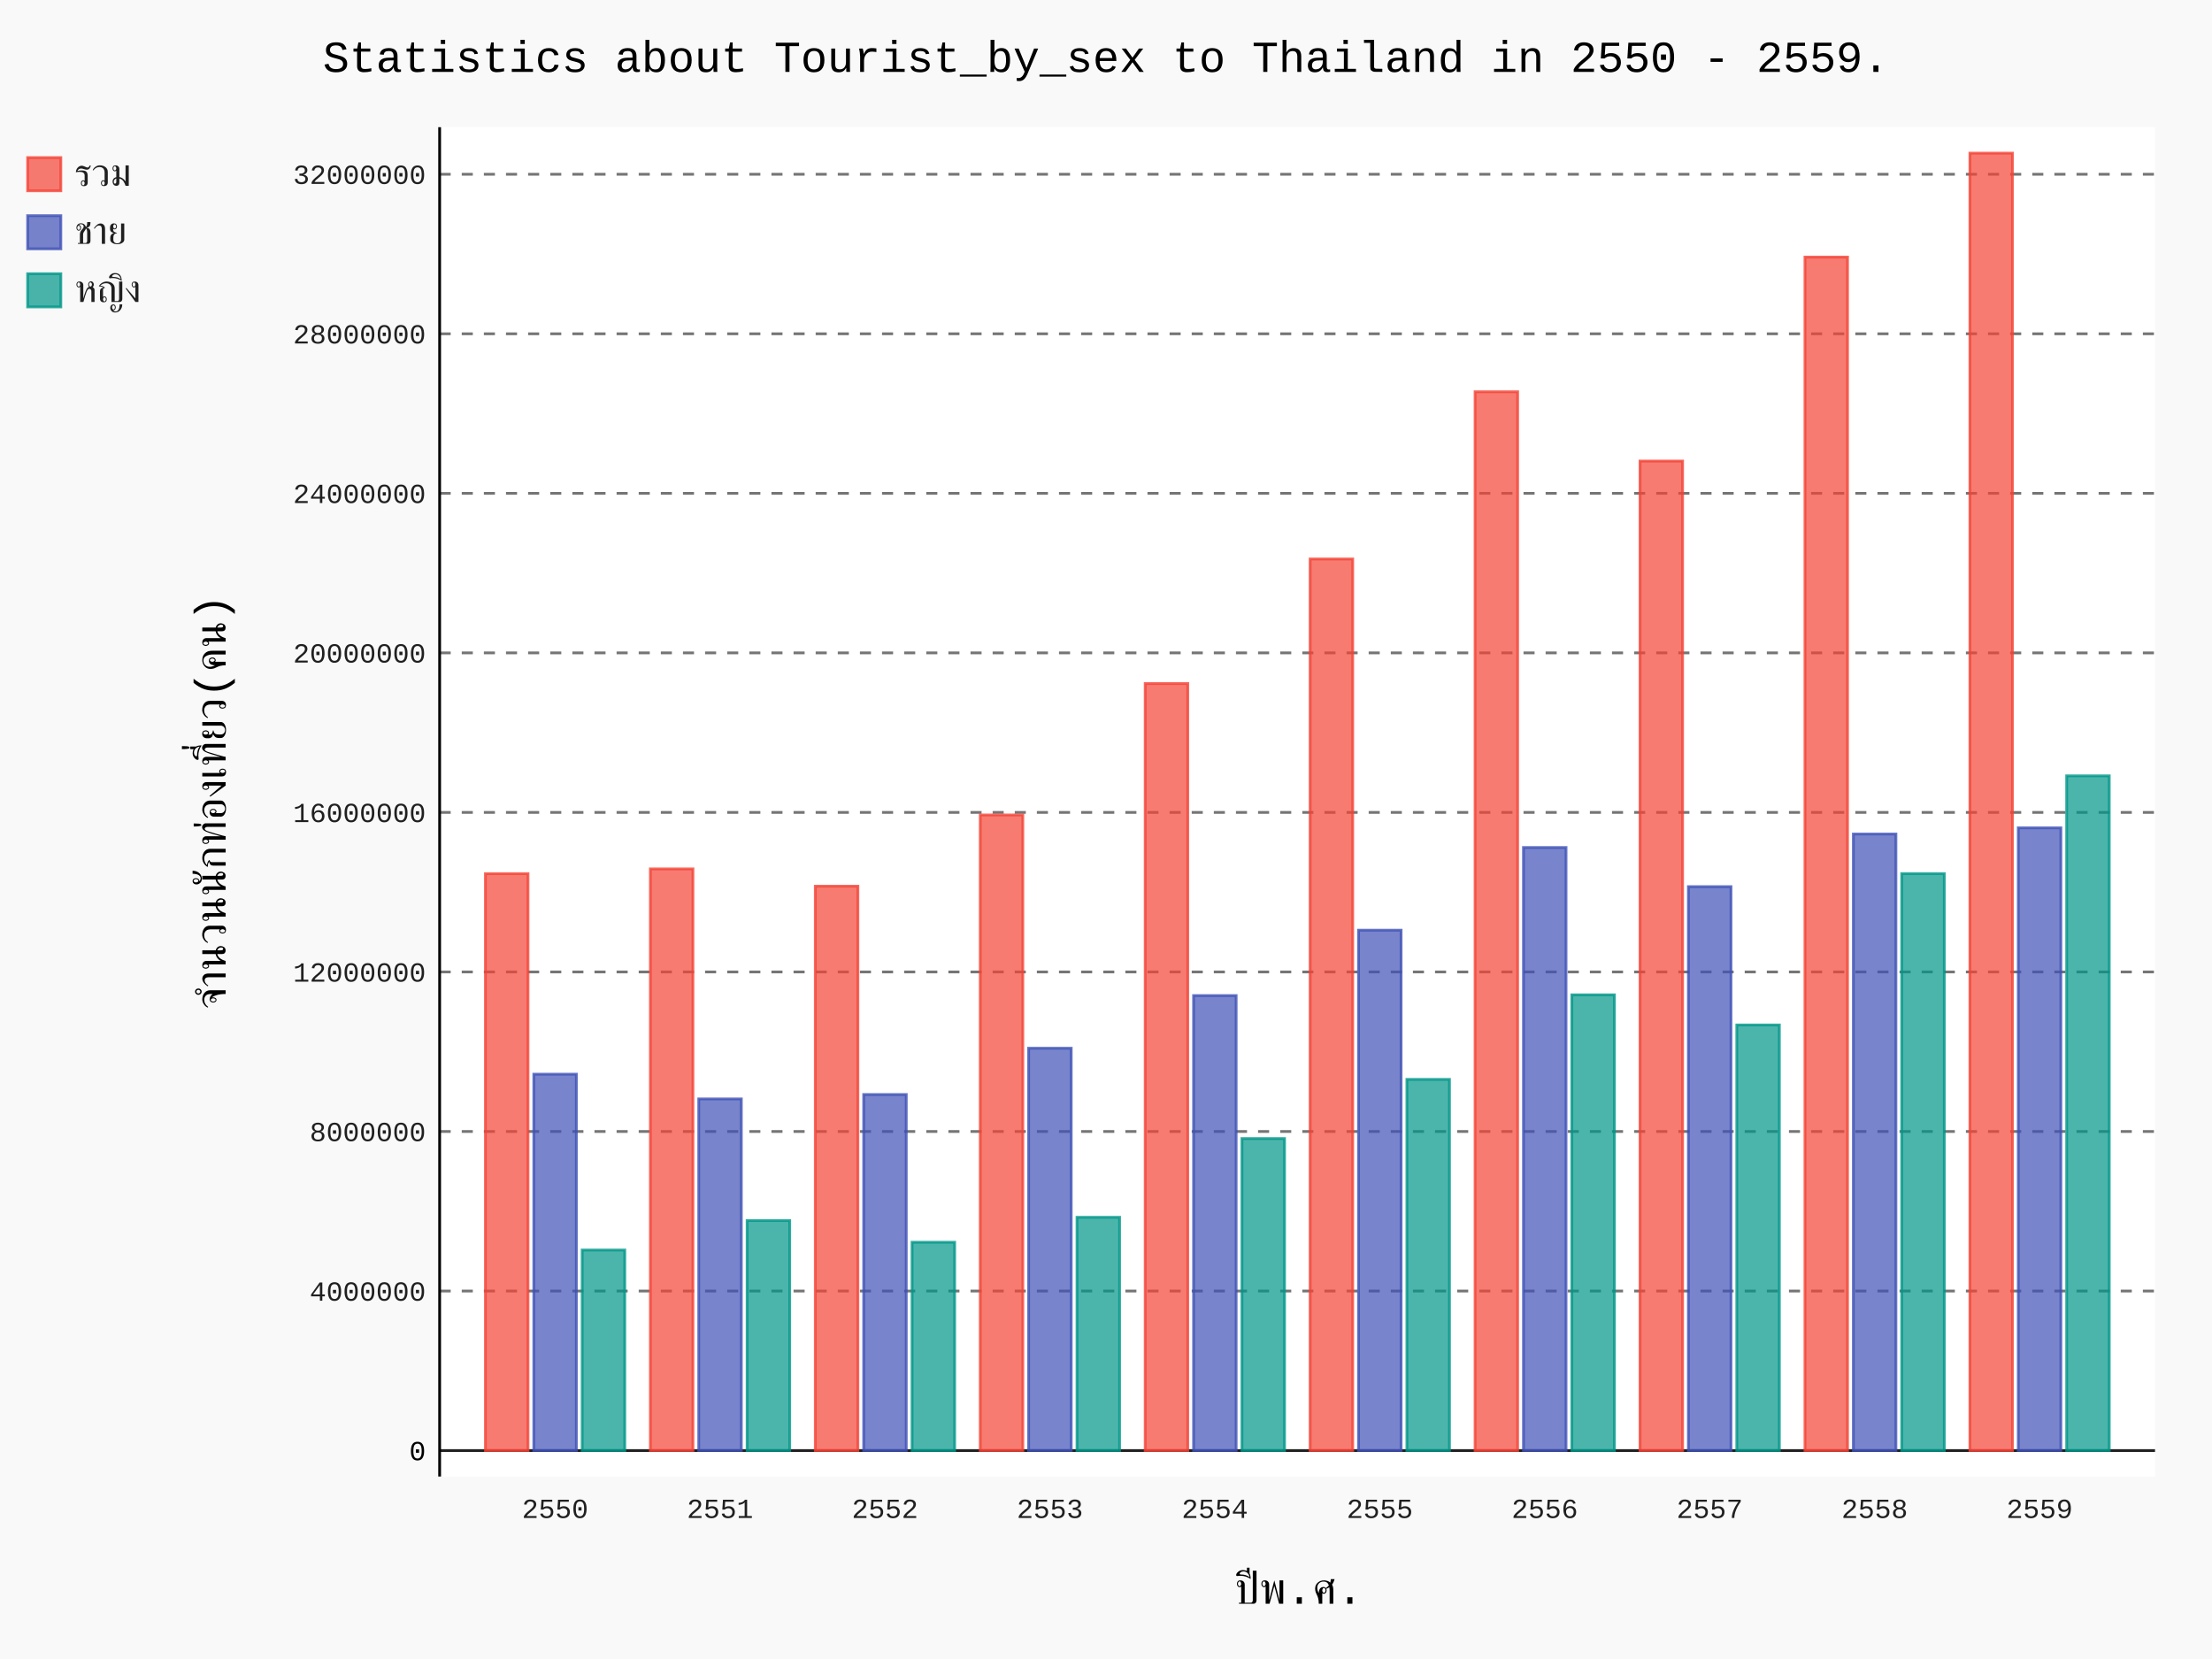
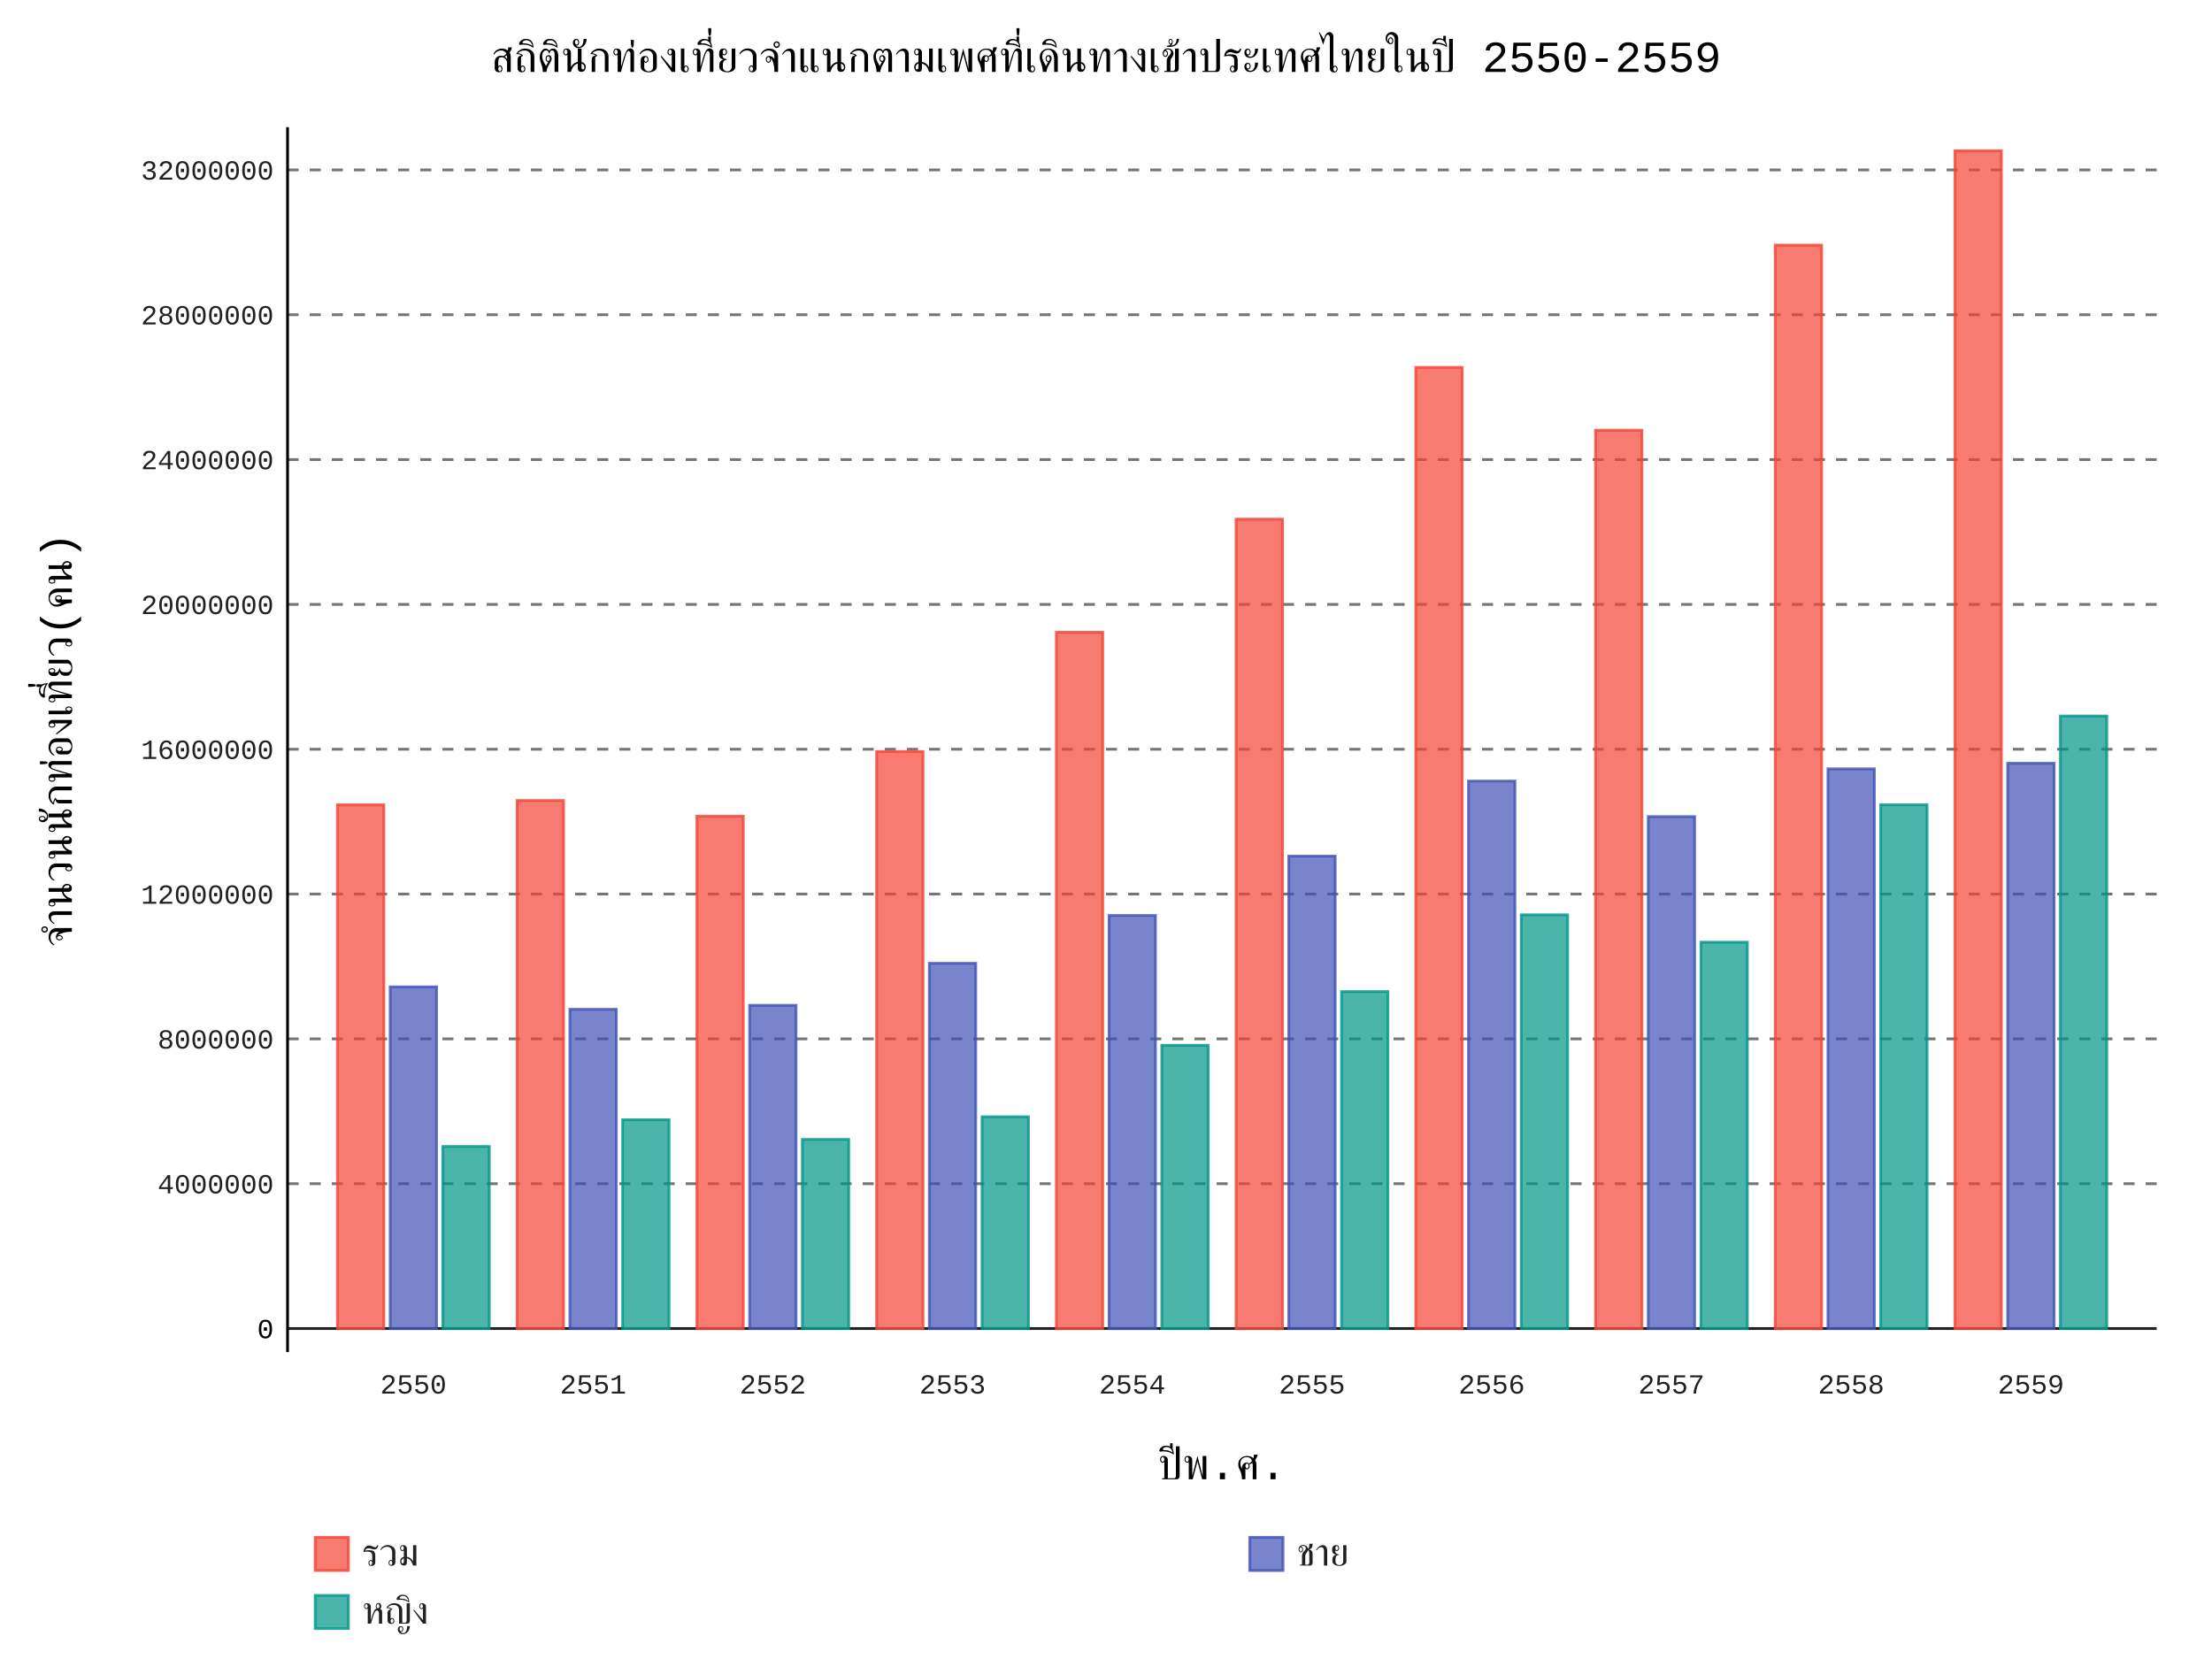
- <svg xmlns="http://www.w3.org/2000/svg" id="chart-44dc48c2-e74b-44f4-b2f9-f44e75d7d18b" class="pygal-chart" viewBox="0 0 800 600">
+ <svg xmlns="http://www.w3.org/2000/svg" id="chart-fa88c718-70ed-4243-b556-d92f52fb1719" class="pygal-chart" viewBox="0 0 800 600">
  <defs>
-     <style type="text/css">#chart-44dc48c2-e74b-44f4-b2f9-f44e75d7d18b{-webkit-user-select:none;-webkit-font-smoothing:antialiased;font-family:Consolas,"Liberation Mono",Menlo,Courier,monospace}#chart-44dc48c2-e74b-44f4-b2f9-f44e75d7d18b .title{font-family:Consolas,"Liberation Mono",Menlo,Courier,monospace;font-size:16px}#chart-44dc48c2-e74b-44f4-b2f9-f44e75d7d18b .legends .legend text{font-family:Consolas,"Liberation Mono",Menlo,Courier,monospace;font-size:14px}#chart-44dc48c2-e74b-44f4-b2f9-f44e75d7d18b .axis text{font-family:Consolas,"Liberation Mono",Menlo,Courier,monospace;font-size:10px}#chart-44dc48c2-e74b-44f4-b2f9-f44e75d7d18b .axis text.major{font-family:Consolas,"Liberation Mono",Menlo,Courier,monospace;font-size:10px}#chart-44dc48c2-e74b-44f4-b2f9-f44e75d7d18b .text-overlay text.value{font-family:Consolas,"Liberation Mono",Menlo,Courier,monospace;font-size:16px}#chart-44dc48c2-e74b-44f4-b2f9-f44e75d7d18b .text-overlay text.label{font-family:Consolas,"Liberation Mono",Menlo,Courier,monospace;font-size:10px}#chart-44dc48c2-e74b-44f4-b2f9-f44e75d7d18b .tooltip{font-family:Consolas,"Liberation Mono",Menlo,Courier,monospace;font-size:14px}#chart-44dc48c2-e74b-44f4-b2f9-f44e75d7d18b text.no_data{font-family:Consolas,"Liberation Mono",Menlo,Courier,monospace;font-size:64px}
- #chart-44dc48c2-e74b-44f4-b2f9-f44e75d7d18b{background-color:rgba(249,249,249,1)}#chart-44dc48c2-e74b-44f4-b2f9-f44e75d7d18b path,#chart-44dc48c2-e74b-44f4-b2f9-f44e75d7d18b line,#chart-44dc48c2-e74b-44f4-b2f9-f44e75d7d18b rect,#chart-44dc48c2-e74b-44f4-b2f9-f44e75d7d18b circle{-webkit-transition:150ms;-moz-transition:150ms;transition:150ms}#chart-44dc48c2-e74b-44f4-b2f9-f44e75d7d18b .graph &gt; .background{fill:rgba(249,249,249,1)}#chart-44dc48c2-e74b-44f4-b2f9-f44e75d7d18b .plot &gt; .background{fill:rgba(255,255,255,1)}#chart-44dc48c2-e74b-44f4-b2f9-f44e75d7d18b .graph{fill:rgba(0,0,0,.87)}#chart-44dc48c2-e74b-44f4-b2f9-f44e75d7d18b text.no_data{fill:rgba(0,0,0,1)}#chart-44dc48c2-e74b-44f4-b2f9-f44e75d7d18b .title{fill:rgba(0,0,0,1)}#chart-44dc48c2-e74b-44f4-b2f9-f44e75d7d18b .legends .legend text{fill:rgba(0,0,0,.87)}#chart-44dc48c2-e74b-44f4-b2f9-f44e75d7d18b .legends .legend:hover text{fill:rgba(0,0,0,1)}#chart-44dc48c2-e74b-44f4-b2f9-f44e75d7d18b .axis .line{stroke:rgba(0,0,0,1)}#chart-44dc48c2-e74b-44f4-b2f9-f44e75d7d18b .axis .guide.line{stroke:rgba(0,0,0,.54)}#chart-44dc48c2-e74b-44f4-b2f9-f44e75d7d18b .axis .major.line{stroke:rgba(0,0,0,.87)}#chart-44dc48c2-e74b-44f4-b2f9-f44e75d7d18b .axis text.major{fill:rgba(0,0,0,1)}#chart-44dc48c2-e74b-44f4-b2f9-f44e75d7d18b .axis.y .guides:hover .guide.line,#chart-44dc48c2-e74b-44f4-b2f9-f44e75d7d18b .line-graph .axis.x .guides:hover .guide.line,#chart-44dc48c2-e74b-44f4-b2f9-f44e75d7d18b .stackedline-graph .axis.x .guides:hover .guide.line,#chart-44dc48c2-e74b-44f4-b2f9-f44e75d7d18b .xy-graph .axis.x .guides:hover .guide.line{stroke:rgba(0,0,0,1)}#chart-44dc48c2-e74b-44f4-b2f9-f44e75d7d18b .axis .guides:hover text{fill:rgba(0,0,0,1)}#chart-44dc48c2-e74b-44f4-b2f9-f44e75d7d18b .reactive{fill-opacity:.7;stroke-opacity:.8}#chart-44dc48c2-e74b-44f4-b2f9-f44e75d7d18b .ci{stroke:rgba(0,0,0,.87)}#chart-44dc48c2-e74b-44f4-b2f9-f44e75d7d18b .reactive.active,#chart-44dc48c2-e74b-44f4-b2f9-f44e75d7d18b .active .reactive{fill-opacity:.8;stroke-opacity:.9;stroke-width:4}#chart-44dc48c2-e74b-44f4-b2f9-f44e75d7d18b .ci .reactive.active{stroke-width:1.5}#chart-44dc48c2-e74b-44f4-b2f9-f44e75d7d18b .series text{fill:rgba(0,0,0,1)}#chart-44dc48c2-e74b-44f4-b2f9-f44e75d7d18b .tooltip rect{fill:rgba(255,255,255,1);stroke:rgba(0,0,0,1);-webkit-transition:opacity 150ms;-moz-transition:opacity 150ms;transition:opacity 150ms}#chart-44dc48c2-e74b-44f4-b2f9-f44e75d7d18b .tooltip .label{fill:rgba(0,0,0,.87)}#chart-44dc48c2-e74b-44f4-b2f9-f44e75d7d18b .tooltip .label{fill:rgba(0,0,0,.87)}#chart-44dc48c2-e74b-44f4-b2f9-f44e75d7d18b .tooltip .legend{font-size:.8em;fill:rgba(0,0,0,.54)}#chart-44dc48c2-e74b-44f4-b2f9-f44e75d7d18b .tooltip .x_label{font-size:.6em;fill:rgba(0,0,0,1)}#chart-44dc48c2-e74b-44f4-b2f9-f44e75d7d18b .tooltip .xlink{font-size:.5em;text-decoration:underline}#chart-44dc48c2-e74b-44f4-b2f9-f44e75d7d18b .tooltip .value{font-size:1.5em}#chart-44dc48c2-e74b-44f4-b2f9-f44e75d7d18b .bound{font-size:.5em}#chart-44dc48c2-e74b-44f4-b2f9-f44e75d7d18b .max-value{font-size:.75em;fill:rgba(0,0,0,.54)}#chart-44dc48c2-e74b-44f4-b2f9-f44e75d7d18b .map-element{fill:rgba(255,255,255,1);stroke:rgba(0,0,0,.54) !important}#chart-44dc48c2-e74b-44f4-b2f9-f44e75d7d18b .map-element .reactive{fill-opacity:inherit;stroke-opacity:inherit}#chart-44dc48c2-e74b-44f4-b2f9-f44e75d7d18b .color-0,#chart-44dc48c2-e74b-44f4-b2f9-f44e75d7d18b .color-0 a:visited{stroke:#F44336;fill:#F44336}#chart-44dc48c2-e74b-44f4-b2f9-f44e75d7d18b .color-1,#chart-44dc48c2-e74b-44f4-b2f9-f44e75d7d18b .color-1 a:visited{stroke:#3F51B5;fill:#3F51B5}#chart-44dc48c2-e74b-44f4-b2f9-f44e75d7d18b .color-2,#chart-44dc48c2-e74b-44f4-b2f9-f44e75d7d18b .color-2 a:visited{stroke:#009688;fill:#009688}#chart-44dc48c2-e74b-44f4-b2f9-f44e75d7d18b .text-overlay .color-0 text{fill:black}#chart-44dc48c2-e74b-44f4-b2f9-f44e75d7d18b .text-overlay .color-1 text{fill:black}#chart-44dc48c2-e74b-44f4-b2f9-f44e75d7d18b .text-overlay .color-2 text{fill:black}
- #chart-44dc48c2-e74b-44f4-b2f9-f44e75d7d18b text.no_data{text-anchor:middle}#chart-44dc48c2-e74b-44f4-b2f9-f44e75d7d18b .guide.line{fill:none}#chart-44dc48c2-e74b-44f4-b2f9-f44e75d7d18b .centered{text-anchor:middle}#chart-44dc48c2-e74b-44f4-b2f9-f44e75d7d18b .title{text-anchor:middle}#chart-44dc48c2-e74b-44f4-b2f9-f44e75d7d18b .legends .legend text{fill-opacity:1}#chart-44dc48c2-e74b-44f4-b2f9-f44e75d7d18b .axis.x text{text-anchor:middle}#chart-44dc48c2-e74b-44f4-b2f9-f44e75d7d18b .axis.x:not(.web) text[transform]{text-anchor:start}#chart-44dc48c2-e74b-44f4-b2f9-f44e75d7d18b .axis.x:not(.web) text[transform].backwards{text-anchor:end}#chart-44dc48c2-e74b-44f4-b2f9-f44e75d7d18b .axis.y text{text-anchor:end}#chart-44dc48c2-e74b-44f4-b2f9-f44e75d7d18b .axis.y text[transform].backwards{text-anchor:start}#chart-44dc48c2-e74b-44f4-b2f9-f44e75d7d18b .axis.y2 text{text-anchor:start}#chart-44dc48c2-e74b-44f4-b2f9-f44e75d7d18b .axis.y2 text[transform].backwards{text-anchor:end}#chart-44dc48c2-e74b-44f4-b2f9-f44e75d7d18b .axis .guide.line{stroke-dasharray:4,4}#chart-44dc48c2-e74b-44f4-b2f9-f44e75d7d18b .axis .major.guide.line{stroke-dasharray:6,6}#chart-44dc48c2-e74b-44f4-b2f9-f44e75d7d18b .horizontal .axis.y .guide.line,#chart-44dc48c2-e74b-44f4-b2f9-f44e75d7d18b .horizontal .axis.y2 .guide.line,#chart-44dc48c2-e74b-44f4-b2f9-f44e75d7d18b .vertical .axis.x .guide.line{opacity:0}#chart-44dc48c2-e74b-44f4-b2f9-f44e75d7d18b .horizontal .axis.always_show .guide.line,#chart-44dc48c2-e74b-44f4-b2f9-f44e75d7d18b .vertical .axis.always_show .guide.line{opacity:1 !important}#chart-44dc48c2-e74b-44f4-b2f9-f44e75d7d18b .axis.y .guides:hover .guide.line,#chart-44dc48c2-e74b-44f4-b2f9-f44e75d7d18b .axis.y2 .guides:hover .guide.line,#chart-44dc48c2-e74b-44f4-b2f9-f44e75d7d18b .axis.x .guides:hover .guide.line{opacity:1}#chart-44dc48c2-e74b-44f4-b2f9-f44e75d7d18b .axis .guides:hover text{opacity:1}#chart-44dc48c2-e74b-44f4-b2f9-f44e75d7d18b .nofill{fill:none}#chart-44dc48c2-e74b-44f4-b2f9-f44e75d7d18b .subtle-fill{fill-opacity:.2}#chart-44dc48c2-e74b-44f4-b2f9-f44e75d7d18b .dot{stroke-width:1px;fill-opacity:1}#chart-44dc48c2-e74b-44f4-b2f9-f44e75d7d18b .dot.active{stroke-width:5px}#chart-44dc48c2-e74b-44f4-b2f9-f44e75d7d18b .dot.negative{fill:transparent}#chart-44dc48c2-e74b-44f4-b2f9-f44e75d7d18b text,#chart-44dc48c2-e74b-44f4-b2f9-f44e75d7d18b tspan{stroke:none !important}#chart-44dc48c2-e74b-44f4-b2f9-f44e75d7d18b .series text.active{opacity:1}#chart-44dc48c2-e74b-44f4-b2f9-f44e75d7d18b .tooltip rect{fill-opacity:.95;stroke-width:.5}#chart-44dc48c2-e74b-44f4-b2f9-f44e75d7d18b .tooltip text{fill-opacity:1}#chart-44dc48c2-e74b-44f4-b2f9-f44e75d7d18b .showable{visibility:hidden}#chart-44dc48c2-e74b-44f4-b2f9-f44e75d7d18b .showable.shown{visibility:visible}#chart-44dc48c2-e74b-44f4-b2f9-f44e75d7d18b .gauge-background{fill:rgba(229,229,229,1);stroke:none}#chart-44dc48c2-e74b-44f4-b2f9-f44e75d7d18b .bg-lines{stroke:rgba(249,249,249,1);stroke-width:2px}</style>
+     <style type="text/css">#chart-fa88c718-70ed-4243-b556-d92f52fb1719{-webkit-user-select:none;-webkit-font-smoothing:antialiased;font-family:Consolas,"Liberation Mono",Menlo,Courier,monospace}#chart-fa88c718-70ed-4243-b556-d92f52fb1719 .title{font-family:Consolas,"Liberation Mono",Menlo,Courier,monospace;font-size:16px}#chart-fa88c718-70ed-4243-b556-d92f52fb1719 .legends .legend text{font-family:Consolas,"Liberation Mono",Menlo,Courier,monospace;font-size:14px}#chart-fa88c718-70ed-4243-b556-d92f52fb1719 .axis text{font-family:Consolas,"Liberation Mono",Menlo,Courier,monospace;font-size:10px}#chart-fa88c718-70ed-4243-b556-d92f52fb1719 .axis text.major{font-family:Consolas,"Liberation Mono",Menlo,Courier,monospace;font-size:10px}#chart-fa88c718-70ed-4243-b556-d92f52fb1719 .text-overlay text.value{font-family:Consolas,"Liberation Mono",Menlo,Courier,monospace;font-size:16px}#chart-fa88c718-70ed-4243-b556-d92f52fb1719 .text-overlay text.label{font-family:Consolas,"Liberation Mono",Menlo,Courier,monospace;font-size:10px}#chart-fa88c718-70ed-4243-b556-d92f52fb1719 .tooltip{font-family:Consolas,"Liberation Mono",Menlo,Courier,monospace;font-size:14px}#chart-fa88c718-70ed-4243-b556-d92f52fb1719 text.no_data{font-family:Consolas,"Liberation Mono",Menlo,Courier,monospace;font-size:64px}
+ #chart-fa88c718-70ed-4243-b556-d92f52fb1719{background-color:transparent}#chart-fa88c718-70ed-4243-b556-d92f52fb1719 path,#chart-fa88c718-70ed-4243-b556-d92f52fb1719 line,#chart-fa88c718-70ed-4243-b556-d92f52fb1719 rect,#chart-fa88c718-70ed-4243-b556-d92f52fb1719 circle{-webkit-transition:150ms;-moz-transition:150ms;transition:150ms}#chart-fa88c718-70ed-4243-b556-d92f52fb1719 .graph &gt; .background{fill:transparent}#chart-fa88c718-70ed-4243-b556-d92f52fb1719 .plot &gt; .background{fill:transparent}#chart-fa88c718-70ed-4243-b556-d92f52fb1719 .graph{fill:rgba(0,0,0,.87)}#chart-fa88c718-70ed-4243-b556-d92f52fb1719 text.no_data{fill:rgba(0,0,0,1)}#chart-fa88c718-70ed-4243-b556-d92f52fb1719 .title{fill:rgba(0,0,0,1)}#chart-fa88c718-70ed-4243-b556-d92f52fb1719 .legends .legend text{fill:rgba(0,0,0,.87)}#chart-fa88c718-70ed-4243-b556-d92f52fb1719 .legends .legend:hover text{fill:rgba(0,0,0,1)}#chart-fa88c718-70ed-4243-b556-d92f52fb1719 .axis .line{stroke:rgba(0,0,0,1)}#chart-fa88c718-70ed-4243-b556-d92f52fb1719 .axis .guide.line{stroke:rgba(0,0,0,.54)}#chart-fa88c718-70ed-4243-b556-d92f52fb1719 .axis .major.line{stroke:rgba(0,0,0,.87)}#chart-fa88c718-70ed-4243-b556-d92f52fb1719 .axis text.major{fill:rgba(0,0,0,1)}#chart-fa88c718-70ed-4243-b556-d92f52fb1719 .axis.y .guides:hover .guide.line,#chart-fa88c718-70ed-4243-b556-d92f52fb1719 .line-graph .axis.x .guides:hover .guide.line,#chart-fa88c718-70ed-4243-b556-d92f52fb1719 .stackedline-graph .axis.x .guides:hover .guide.line,#chart-fa88c718-70ed-4243-b556-d92f52fb1719 .xy-graph .axis.x .guides:hover .guide.line{stroke:rgba(0,0,0,1)}#chart-fa88c718-70ed-4243-b556-d92f52fb1719 .axis .guides:hover text{fill:rgba(0,0,0,1)}#chart-fa88c718-70ed-4243-b556-d92f52fb1719 .reactive{fill-opacity:.7;stroke-opacity:.8}#chart-fa88c718-70ed-4243-b556-d92f52fb1719 .ci{stroke:rgba(0,0,0,.87)}#chart-fa88c718-70ed-4243-b556-d92f52fb1719 .reactive.active,#chart-fa88c718-70ed-4243-b556-d92f52fb1719 .active .reactive{fill-opacity:.8;stroke-opacity:.9;stroke-width:4}#chart-fa88c718-70ed-4243-b556-d92f52fb1719 .ci .reactive.active{stroke-width:1.5}#chart-fa88c718-70ed-4243-b556-d92f52fb1719 .series text{fill:rgba(0,0,0,1)}#chart-fa88c718-70ed-4243-b556-d92f52fb1719 .tooltip rect{fill:transparent;stroke:rgba(0,0,0,1);-webkit-transition:opacity 150ms;-moz-transition:opacity 150ms;transition:opacity 150ms}#chart-fa88c718-70ed-4243-b556-d92f52fb1719 .tooltip .label{fill:rgba(0,0,0,.87)}#chart-fa88c718-70ed-4243-b556-d92f52fb1719 .tooltip .label{fill:rgba(0,0,0,.87)}#chart-fa88c718-70ed-4243-b556-d92f52fb1719 .tooltip .legend{font-size:.8em;fill:rgba(0,0,0,.54)}#chart-fa88c718-70ed-4243-b556-d92f52fb1719 .tooltip .x_label{font-size:.6em;fill:rgba(0,0,0,1)}#chart-fa88c718-70ed-4243-b556-d92f52fb1719 .tooltip .xlink{font-size:.5em;text-decoration:underline}#chart-fa88c718-70ed-4243-b556-d92f52fb1719 .tooltip .value{font-size:1.5em}#chart-fa88c718-70ed-4243-b556-d92f52fb1719 .bound{font-size:.5em}#chart-fa88c718-70ed-4243-b556-d92f52fb1719 .max-value{font-size:.75em;fill:rgba(0,0,0,.54)}#chart-fa88c718-70ed-4243-b556-d92f52fb1719 .map-element{fill:transparent;stroke:rgba(0,0,0,.54) !important}#chart-fa88c718-70ed-4243-b556-d92f52fb1719 .map-element .reactive{fill-opacity:inherit;stroke-opacity:inherit}#chart-fa88c718-70ed-4243-b556-d92f52fb1719 .color-0,#chart-fa88c718-70ed-4243-b556-d92f52fb1719 .color-0 a:visited{stroke:#F44336;fill:#F44336}#chart-fa88c718-70ed-4243-b556-d92f52fb1719 .color-1,#chart-fa88c718-70ed-4243-b556-d92f52fb1719 .color-1 a:visited{stroke:#3F51B5;fill:#3F51B5}#chart-fa88c718-70ed-4243-b556-d92f52fb1719 .color-2,#chart-fa88c718-70ed-4243-b556-d92f52fb1719 .color-2 a:visited{stroke:#009688;fill:#009688}#chart-fa88c718-70ed-4243-b556-d92f52fb1719 .text-overlay .color-0 text{fill:black}#chart-fa88c718-70ed-4243-b556-d92f52fb1719 .text-overlay .color-1 text{fill:black}#chart-fa88c718-70ed-4243-b556-d92f52fb1719 .text-overlay .color-2 text{fill:black}
+ #chart-fa88c718-70ed-4243-b556-d92f52fb1719 text.no_data{text-anchor:middle}#chart-fa88c718-70ed-4243-b556-d92f52fb1719 .guide.line{fill:none}#chart-fa88c718-70ed-4243-b556-d92f52fb1719 .centered{text-anchor:middle}#chart-fa88c718-70ed-4243-b556-d92f52fb1719 .title{text-anchor:middle}#chart-fa88c718-70ed-4243-b556-d92f52fb1719 .legends .legend text{fill-opacity:1}#chart-fa88c718-70ed-4243-b556-d92f52fb1719 .axis.x text{text-anchor:middle}#chart-fa88c718-70ed-4243-b556-d92f52fb1719 .axis.x:not(.web) text[transform]{text-anchor:start}#chart-fa88c718-70ed-4243-b556-d92f52fb1719 .axis.x:not(.web) text[transform].backwards{text-anchor:end}#chart-fa88c718-70ed-4243-b556-d92f52fb1719 .axis.y text{text-anchor:end}#chart-fa88c718-70ed-4243-b556-d92f52fb1719 .axis.y text[transform].backwards{text-anchor:start}#chart-fa88c718-70ed-4243-b556-d92f52fb1719 .axis.y2 text{text-anchor:start}#chart-fa88c718-70ed-4243-b556-d92f52fb1719 .axis.y2 text[transform].backwards{text-anchor:end}#chart-fa88c718-70ed-4243-b556-d92f52fb1719 .axis .guide.line{stroke-dasharray:4,4}#chart-fa88c718-70ed-4243-b556-d92f52fb1719 .axis .major.guide.line{stroke-dasharray:6,6}#chart-fa88c718-70ed-4243-b556-d92f52fb1719 .horizontal .axis.y .guide.line,#chart-fa88c718-70ed-4243-b556-d92f52fb1719 .horizontal .axis.y2 .guide.line,#chart-fa88c718-70ed-4243-b556-d92f52fb1719 .vertical .axis.x .guide.line{opacity:0}#chart-fa88c718-70ed-4243-b556-d92f52fb1719 .horizontal .axis.always_show .guide.line,#chart-fa88c718-70ed-4243-b556-d92f52fb1719 .vertical .axis.always_show .guide.line{opacity:1 !important}#chart-fa88c718-70ed-4243-b556-d92f52fb1719 .axis.y .guides:hover .guide.line,#chart-fa88c718-70ed-4243-b556-d92f52fb1719 .axis.y2 .guides:hover .guide.line,#chart-fa88c718-70ed-4243-b556-d92f52fb1719 .axis.x .guides:hover .guide.line{opacity:1}#chart-fa88c718-70ed-4243-b556-d92f52fb1719 .axis .guides:hover text{opacity:1}#chart-fa88c718-70ed-4243-b556-d92f52fb1719 .nofill{fill:none}#chart-fa88c718-70ed-4243-b556-d92f52fb1719 .subtle-fill{fill-opacity:.2}#chart-fa88c718-70ed-4243-b556-d92f52fb1719 .dot{stroke-width:1px;fill-opacity:1}#chart-fa88c718-70ed-4243-b556-d92f52fb1719 .dot.active{stroke-width:5px}#chart-fa88c718-70ed-4243-b556-d92f52fb1719 .dot.negative{fill:transparent}#chart-fa88c718-70ed-4243-b556-d92f52fb1719 text,#chart-fa88c718-70ed-4243-b556-d92f52fb1719 tspan{stroke:none !important}#chart-fa88c718-70ed-4243-b556-d92f52fb1719 .series text.active{opacity:1}#chart-fa88c718-70ed-4243-b556-d92f52fb1719 .tooltip rect{fill-opacity:.95;stroke-width:.5}#chart-fa88c718-70ed-4243-b556-d92f52fb1719 .tooltip text{fill-opacity:1}#chart-fa88c718-70ed-4243-b556-d92f52fb1719 .showable{visibility:hidden}#chart-fa88c718-70ed-4243-b556-d92f52fb1719 .showable.shown{visibility:visible}#chart-fa88c718-70ed-4243-b556-d92f52fb1719 .gauge-background{fill:rgba(229,229,229,1);stroke:none}#chart-fa88c718-70ed-4243-b556-d92f52fb1719 .bg-lines{stroke:transparent;stroke-width:2px}</style>
  </defs>
  <g class="graph bar-graph vertical">
    <rect class="background" height="600" width="800" x="0" y="0" />
-     <g class="plot" transform="translate(159, 46)">
-       <rect class="background" height="488" width="620.4" x="0" y="0" />
+     <g class="plot" transform="translate(104, 46)">
+       <rect class="background" height="443.0" width="676.0" x="0" y="0" />
      <g class="axis y always_show">
        <g class="guides">
-           <path class="axis major line" d="M0 478.615 h620.4" />
-           <text class="major" x="-5" y="482.115">0</text>
-         </g>
-         <g class="guides">
-           <path class="guide line" d="M0 420.916 h620.4" />
-           <text class="" x="-5" y="424.416">4000000</text>
-         </g>
-         <g class="guides">
-           <path class="guide line" d="M0 363.217 h620.4" />
-           <text class="" x="-5" y="366.717">8000000</text>
-         </g>
-         <g class="guides">
-           <path class="guide line" d="M0 305.519 h620.4" />
-           <text class="" x="-5" y="309.019">12000000</text>
-         </g>
-         <g class="guides">
-           <path class="guide line" d="M0 247.82 h620.4" />
-           <text class="" x="-5" y="251.32">16000000</text>
-         </g>
-         <g class="guides">
-           <path class="guide line" d="M0 190.121 h620.4" />
-           <text class="" x="-5" y="193.621">20000000</text>
-         </g>
-         <g class="guides">
-           <path class="guide line" d="M0 132.422 h620.4" />
-           <text class="" x="-5" y="135.922">24000000</text>
-         </g>
-         <g class="guides">
-           <path class="guide line" d="M0 74.723 h620.4" />
-           <text class="" x="-5" y="78.223">28000000</text>
-         </g>
-         <g class="guides">
-           <path class="guide line" d="M0 17.024 h620.4" />
-           <text class="" x="-5" y="20.524">32000000</text>
+           <path class="axis major line" d="M0 434.481 h676" />
+           <text class="major" x="-5" y="437.981">0</text>
+         </g>
+         <g class="guides">
+           <path class="guide line" d="M0 382.102 h676" />
+           <text class="" x="-5" y="385.602">4000000</text>
+         </g>
+         <g class="guides">
+           <path class="guide line" d="M0 329.724 h676" />
+           <text class="" x="-5" y="333.224">8000000</text>
+         </g>
+         <g class="guides">
+           <path class="guide line" d="M0 277.346 h676" />
+           <text class="" x="-5" y="280.846">12000000</text>
+         </g>
+         <g class="guides">
+           <path class="guide line" d="M0 224.967 h676" />
+           <text class="" x="-5" y="228.467">16000000</text>
+         </g>
+         <g class="guides">
+           <path class="guide line" d="M0 172.589 h676" />
+           <text class="" x="-5" y="176.089">20000000</text>
+         </g>
+         <g class="guides">
+           <path class="guide line" d="M0 120.211 h676" />
+           <text class="" x="-5" y="123.711">24000000</text>
+         </g>
+         <g class="guides">
+           <path class="guide line" d="M0 67.832 h676" />
+           <text class="" x="-5" y="71.332">28000000</text>
+         </g>
+         <g class="guides">
+           <path class="guide line" d="M0 15.454 h676" />
+           <text class="" x="-5" y="18.954">32000000</text>
        </g>
      </g>
      <g class="axis x">
-         <path class="line" d="M0 0 v488" />
-         <g class="guides">
-           <path class="guide line" d="M41.758 0 v488" />
-           <text class="" x="41.758" y="503.0">2550</text>
-         </g>
-         <g class="guides">
-           <path class="guide line" d="M101.412 0 v488" />
-           <text class="" x="101.412" y="503.0">2551</text>
-         </g>
-         <g class="guides">
-           <path class="guide line" d="M161.065 0 v488" />
-           <text class="" x="161.065" y="503.0">2552</text>
-         </g>
-         <g class="guides">
-           <path class="guide line" d="M220.719 0 v488" />
-           <text class="" x="220.719" y="503.0">2553</text>
-         </g>
-         <g class="guides">
-           <path class="guide line" d="M280.373 0 v488" />
-           <text class="" x="280.373" y="503.0">2554</text>
-         </g>
-         <g class="guides">
-           <path class="guide line" d="M340.027 0 v488" />
-           <text class="" x="340.027" y="503.0">2555</text>
-         </g>
-         <g class="guides">
-           <path class="guide line" d="M399.681 0 v488" />
-           <text class="" x="399.681" y="503.0">2556</text>
-         </g>
-         <g class="guides">
-           <path class="guide line" d="M459.335 0 v488" />
-           <text class="" x="459.335" y="503.0">2557</text>
-         </g>
-         <g class="guides">
-           <path class="guide line" d="M518.988 0 v488" />
-           <text class="" x="518.988" y="503.0">2558</text>
-         </g>
-         <g class="guides">
-           <path class="guide line" d="M578.642 0 v488" />
-           <text class="" x="578.642" y="503.0">2559</text>
+         <path class="line" d="M0 0 v443" />
+         <g class="guides">
+           <path class="guide line" d="M45.5 0 v443" />
+           <text class="" x="45.5" y="458.0">2550</text>
+         </g>
+         <g class="guides">
+           <path class="guide line" d="M110.5 0 v443" />
+           <text class="" x="110.5" y="458.0">2551</text>
+         </g>
+         <g class="guides">
+           <path class="guide line" d="M175.5 0 v443" />
+           <text class="" x="175.5" y="458.0">2552</text>
+         </g>
+         <g class="guides">
+           <path class="guide line" d="M240.5 0 v443" />
+           <text class="" x="240.5" y="458.0">2553</text>
+         </g>
+         <g class="guides">
+           <path class="guide line" d="M305.5 0 v443" />
+           <text class="" x="305.5" y="458.0">2554</text>
+         </g>
+         <g class="guides">
+           <path class="guide line" d="M370.5 0 v443" />
+           <text class="" x="370.5" y="458.0">2555</text>
+         </g>
+         <g class="guides">
+           <path class="guide line" d="M435.5 0 v443" />
+           <text class="" x="435.5" y="458.0">2556</text>
+         </g>
+         <g class="guides">
+           <path class="guide line" d="M500.5 0 v443" />
+           <text class="" x="500.5" y="458.0">2557</text>
+         </g>
+         <g class="guides">
+           <path class="guide line" d="M565.5 0 v443" />
+           <text class="" x="565.5" y="458.0">2558</text>
+         </g>
+         <g class="guides">
+           <path class="guide line" d="M630.5 0 v443" />
+           <text class="" x="630.5" y="458.0">2559</text>
        </g>
      </g>
      <g class="series serie-0 color-0">
        <g class="bars">
          <g class="bar">
-             <rect class="rect reactive tooltip-trigger" height="208.643" rx="0" ry="0" width="15.399" x="16.56" y="269.973" />
-           </g>
-           <g class="bar">
-             <rect class="rect reactive tooltip-trigger" height="210.374" rx="0" ry="0" width="15.399" x="76.214" y="268.242" />
-           </g>
-           <g class="bar">
-             <rect class="rect reactive tooltip-trigger" height="204.108" rx="0" ry="0" width="15.399" x="135.868" y="274.508" />
-           </g>
-           <g class="bar">
-             <rect class="rect reactive tooltip-trigger" height="229.878" rx="0" ry="0" width="15.399" x="195.521" y="248.737" />
-           </g>
-           <g class="bar">
-             <rect class="rect reactive tooltip-trigger" height="277.394" rx="0" ry="0" width="15.399" x="255.175" y="201.221" />
-           </g>
-           <g class="bar">
-             <rect class="rect reactive tooltip-trigger" height="322.449" rx="0" ry="0" width="15.399" x="314.829" y="156.166" />
-           </g>
-           <g class="bar">
-             <rect class="rect reactive tooltip-trigger" height="382.93" rx="0" ry="0" width="15.399" x="374.483" y="95.686" />
-           </g>
-           <g class="bar">
-             <rect class="rect reactive tooltip-trigger" height="357.873" rx="0" ry="0" width="15.399" x="434.137" y="120.742" />
-           </g>
-           <g class="bar">
-             <rect class="rect reactive tooltip-trigger" height="431.634" rx="0" ry="0" width="15.399" x="493.791" y="46.981" />
-           </g>
-           <g class="bar">
-             <rect class="rect reactive tooltip-trigger" height="469.231" rx="0" ry="0" width="15.399" x="553.445" y="9.385" />
+             <rect class="rect reactive tooltip-trigger" height="189.403" rx="0" ry="0" width="16.779" x="18.044" y="245.078" />
+           </g>
+           <g class="bar">
+             <rect class="rect reactive tooltip-trigger" height="190.974" rx="0" ry="0" width="16.779" x="83.044" y="243.506" />
+           </g>
+           <g class="bar">
+             <rect class="rect reactive tooltip-trigger" height="185.286" rx="0" ry="0" width="16.779" x="148.044" y="249.194" />
+           </g>
+           <g class="bar">
+             <rect class="rect reactive tooltip-trigger" height="208.681" rx="0" ry="0" width="16.779" x="213.044" y="225.8" />
+           </g>
+           <g class="bar">
+             <rect class="rect reactive tooltip-trigger" height="251.815" rx="0" ry="0" width="16.779" x="278.044" y="182.666" />
+           </g>
+           <g class="bar">
+             <rect class="rect reactive tooltip-trigger" height="292.715" rx="0" ry="0" width="16.779" x="343.044" y="141.766" />
+           </g>
+           <g class="bar">
+             <rect class="rect reactive tooltip-trigger" height="347.618" rx="0" ry="0" width="16.779" x="408.044" y="86.862" />
+           </g>
+           <g class="bar">
+             <rect class="rect reactive tooltip-trigger" height="324.873" rx="0" ry="0" width="16.779" x="473.044" y="109.608" />
+           </g>
+           <g class="bar">
+             <rect class="rect reactive tooltip-trigger" height="391.832" rx="0" ry="0" width="16.779" x="538.044" y="42.649" />
+           </g>
+           <g class="bar">
+             <rect class="rect reactive tooltip-trigger" height="425.962" rx="0" ry="0" width="16.779" x="603.044" y="8.519" />
          </g>
        </g>
      </g>
      <g class="series serie-1 color-1">
        <g class="bars">
          <g class="bar">
-             <rect class="rect reactive tooltip-trigger" height="136.12" rx="0" ry="0" width="15.399" x="34.058" y="342.495" />
-           </g>
-           <g class="bar">
-             <rect class="rect reactive tooltip-trigger" height="127.182" rx="0" ry="0" width="15.399" x="93.712" y="351.433" />
-           </g>
-           <g class="bar">
-             <rect class="rect reactive tooltip-trigger" height="128.77" rx="0" ry="0" width="15.399" x="153.366" y="349.845" />
-           </g>
-           <g class="bar">
-             <rect class="rect reactive tooltip-trigger" height="145.513" rx="0" ry="0" width="15.399" x="213.02" y="333.102" />
-           </g>
-           <g class="bar">
-             <rect class="rect reactive tooltip-trigger" height="164.551" rx="0" ry="0" width="15.399" x="272.674" y="314.064" />
-           </g>
-           <g class="bar">
-             <rect class="rect reactive tooltip-trigger" height="188.207" rx="0" ry="0" width="15.399" x="332.328" y="290.409" />
-           </g>
-           <g class="bar">
-             <rect class="rect reactive tooltip-trigger" height="218.107" rx="0" ry="0" width="15.399" x="391.981" y="260.509" />
-           </g>
-           <g class="bar">
-             <rect class="rect reactive tooltip-trigger" height="203.949" rx="0" ry="0" width="15.399" x="451.635" y="274.666" />
-           </g>
-           <g class="bar">
-             <rect class="rect reactive tooltip-trigger" height="222.979" rx="0" ry="0" width="15.399" x="511.289" y="255.637" />
-           </g>
-           <g class="bar">
-             <rect class="rect reactive tooltip-trigger" height="225.207" rx="0" ry="0" width="15.399" x="570.943" y="253.408" />
+             <rect class="rect reactive tooltip-trigger" height="123.568" rx="0" ry="0" width="16.779" x="37.111" y="310.913" />
+           </g>
+           <g class="bar">
+             <rect class="rect reactive tooltip-trigger" height="115.454" rx="0" ry="0" width="16.779" x="102.111" y="319.026" />
+           </g>
+           <g class="bar">
+             <rect class="rect reactive tooltip-trigger" height="116.896" rx="0" ry="0" width="16.779" x="167.111" y="317.585" />
+           </g>
+           <g class="bar">
+             <rect class="rect reactive tooltip-trigger" height="132.095" rx="0" ry="0" width="16.779" x="232.111" y="302.386" />
+           </g>
+           <g class="bar">
+             <rect class="rect reactive tooltip-trigger" height="149.377" rx="0" ry="0" width="16.779" x="297.111" y="285.103" />
+           </g>
+           <g class="bar">
+             <rect class="rect reactive tooltip-trigger" height="170.852" rx="0" ry="0" width="16.779" x="362.111" y="263.629" />
+           </g>
+           <g class="bar">
+             <rect class="rect reactive tooltip-trigger" height="197.994" rx="0" ry="0" width="16.779" x="427.111" y="236.486" />
+           </g>
+           <g class="bar">
+             <rect class="rect reactive tooltip-trigger" height="185.142" rx="0" ry="0" width="16.779" x="492.111" y="249.339" />
+           </g>
+           <g class="bar">
+             <rect class="rect reactive tooltip-trigger" height="202.417" rx="0" ry="0" width="16.779" x="557.111" y="232.064" />
+           </g>
+           <g class="bar">
+             <rect class="rect reactive tooltip-trigger" height="204.44" rx="0" ry="0" width="16.779" x="622.111" y="230.041" />
          </g>
        </g>
      </g>
      <g class="series serie-2 color-2">
        <g class="bars">
          <g class="bar">
-             <rect class="rect reactive tooltip-trigger" height="72.523" rx="0" ry="0" width="15.399" x="51.557" y="406.093" />
-           </g>
-           <g class="bar">
-             <rect class="rect reactive tooltip-trigger" height="83.191" rx="0" ry="0" width="15.399" x="111.211" y="395.424" />
-           </g>
-           <g class="bar">
-             <rect class="rect reactive tooltip-trigger" height="75.338" rx="0" ry="0" width="15.399" x="170.865" y="403.278" />
-           </g>
-           <g class="bar">
-             <rect class="rect reactive tooltip-trigger" height="84.365" rx="0" ry="0" width="15.399" x="230.518" y="394.25" />
-           </g>
-           <g class="bar">
-             <rect class="rect reactive tooltip-trigger" height="112.843" rx="0" ry="0" width="15.399" x="290.172" y="365.772" />
-           </g>
-           <g class="bar">
-             <rect class="rect reactive tooltip-trigger" height="134.242" rx="0" ry="0" width="15.399" x="349.826" y="344.373" />
-           </g>
-           <g class="bar">
-             <rect class="rect reactive tooltip-trigger" height="164.823" rx="0" ry="0" width="15.399" x="409.48" y="313.792" />
-           </g>
-           <g class="bar">
-             <rect class="rect reactive tooltip-trigger" height="153.924" rx="0" ry="0" width="15.399" x="469.134" y="324.691" />
-           </g>
-           <g class="bar">
-             <rect class="rect reactive tooltip-trigger" height="208.656" rx="0" ry="0" width="15.399" x="528.788" y="269.96" />
-           </g>
-           <g class="bar">
-             <rect class="rect reactive tooltip-trigger" height="244.024" rx="0" ry="0" width="15.399" x="588.441" y="234.592" />
+             <rect class="rect reactive tooltip-trigger" height="65.835" rx="0" ry="0" width="16.779" x="56.177" y="368.646" />
+           </g>
+           <g class="bar">
+             <rect class="rect reactive tooltip-trigger" height="75.52" rx="0" ry="0" width="16.779" x="121.177" y="358.961" />
+           </g>
+           <g class="bar">
+             <rect class="rect reactive tooltip-trigger" height="68.39" rx="0" ry="0" width="16.779" x="186.177" y="366.09" />
+           </g>
+           <g class="bar">
+             <rect class="rect reactive tooltip-trigger" height="76.585" rx="0" ry="0" width="16.779" x="251.177" y="357.895" />
+           </g>
+           <g class="bar">
+             <rect class="rect reactive tooltip-trigger" height="102.438" rx="0" ry="0" width="16.779" x="316.177" y="332.043" />
+           </g>
+           <g class="bar">
+             <rect class="rect reactive tooltip-trigger" height="121.864" rx="0" ry="0" width="16.779" x="381.177" y="312.617" />
+           </g>
+           <g class="bar">
+             <rect class="rect reactive tooltip-trigger" height="149.624" rx="0" ry="0" width="16.779" x="446.177" y="284.857" />
+           </g>
+           <g class="bar">
+             <rect class="rect reactive tooltip-trigger" height="139.73" rx="0" ry="0" width="16.779" x="511.177" y="294.75" />
+           </g>
+           <g class="bar">
+             <rect class="rect reactive tooltip-trigger" height="189.415" rx="0" ry="0" width="16.779" x="576.177" y="245.066" />
+           </g>
+           <g class="bar">
+             <rect class="rect reactive tooltip-trigger" height="221.521" rx="0" ry="0" width="16.779" x="641.177" y="212.959" />
          </g>
        </g>
      </g>
    </g>
    <g class="titles">
-       <text class="title plot_title" x="400.0" y="26">Statistics about Tourist_by_sex to Thailand in 2550 - 2559.</text>
-       <text class="title" x="469.8" y="580">ปีพ.ศ.</text>
-       <text class="title" x="55.6" y="316.0" transform="rotate(-90 55.6 290)">จำนวนนักท่องเที่ยว(คน)</text>
-     </g>
-     <g class="plot overlay" transform="translate(159, 46)">
+       <text class="title plot_title" x="400.0" y="26">สถิตินักท่องเที่ยวจำแนกตามเพศที่เดินทางเข้าประเทศไทยในปี 2550-2559</text>
+       <text class="title" x="442.0" y="535.0">ปีพ.ศ.</text>
+       <text class="title" x="0" y="293.5" transform="rotate(-90 0 267.5)">จำนวนนักท่องเที่ยว(คน)</text>
+     </g>
+     <g class="plot overlay" transform="translate(104, 46)">
      <g class="series serie-0 color-0" />
      <g class="series serie-1 color-1" />
      <g class="series serie-2 color-2" />
    </g>
-     <g class="plot text-overlay" transform="translate(159, 46)">
+     <g class="plot text-overlay" transform="translate(104, 46)">
      <g class="series serie-0 color-0" />
      <g class="series serie-1 color-1" />
      <g class="series serie-2 color-2" />
    </g>
-     <g class="plot tooltip-overlay" transform="translate(159, 46)">
+     <g class="plot tooltip-overlay" transform="translate(104, 46)">
      <g class="tooltip" style="opacity: 0" transform="translate(0 0)">
        <rect class="tooltip-box" height="0" rx="0" ry="0" width="0" />
        <g class="text" />
      </g>
    </g>
-     <g class="legends" transform="translate(10, 56)">
+     <g class="legends" transform="translate(114, 555)">
      <g class="legend reactive activate-serie" id="activate-serie-0">
        <rect class="color-0 reactive" height="12" width="12" x="0.0" y="1.0" />
        <text x="17.0" y="11.2">รวม</text>
      </g>
      <g class="legend reactive activate-serie" id="activate-serie-1">
-         <rect class="color-1 reactive" height="12" width="12" x="0.0" y="22.0" />
-         <text x="17.0" y="32.2">ชาย</text>
+         <rect class="color-1 reactive" height="12" width="12" x="338.0" y="1.0" />
+         <text x="355.0" y="11.2">ชาย</text>
      </g>
      <g class="legend reactive activate-serie" id="activate-serie-2">
-         <rect class="color-2 reactive" height="12" width="12" x="0.0" y="43.0" />
-         <text x="17.0" y="53.2">หญิง</text>
-       </g>
-     </g>
-     <g class="legends" transform="translate(790, 56)" />
+         <rect class="color-2 reactive" height="12" width="12" x="0.0" y="22.0" />
+         <text x="17.0" y="32.2">หญิง</text>
+       </g>
+     </g>
  </g>
</svg>
